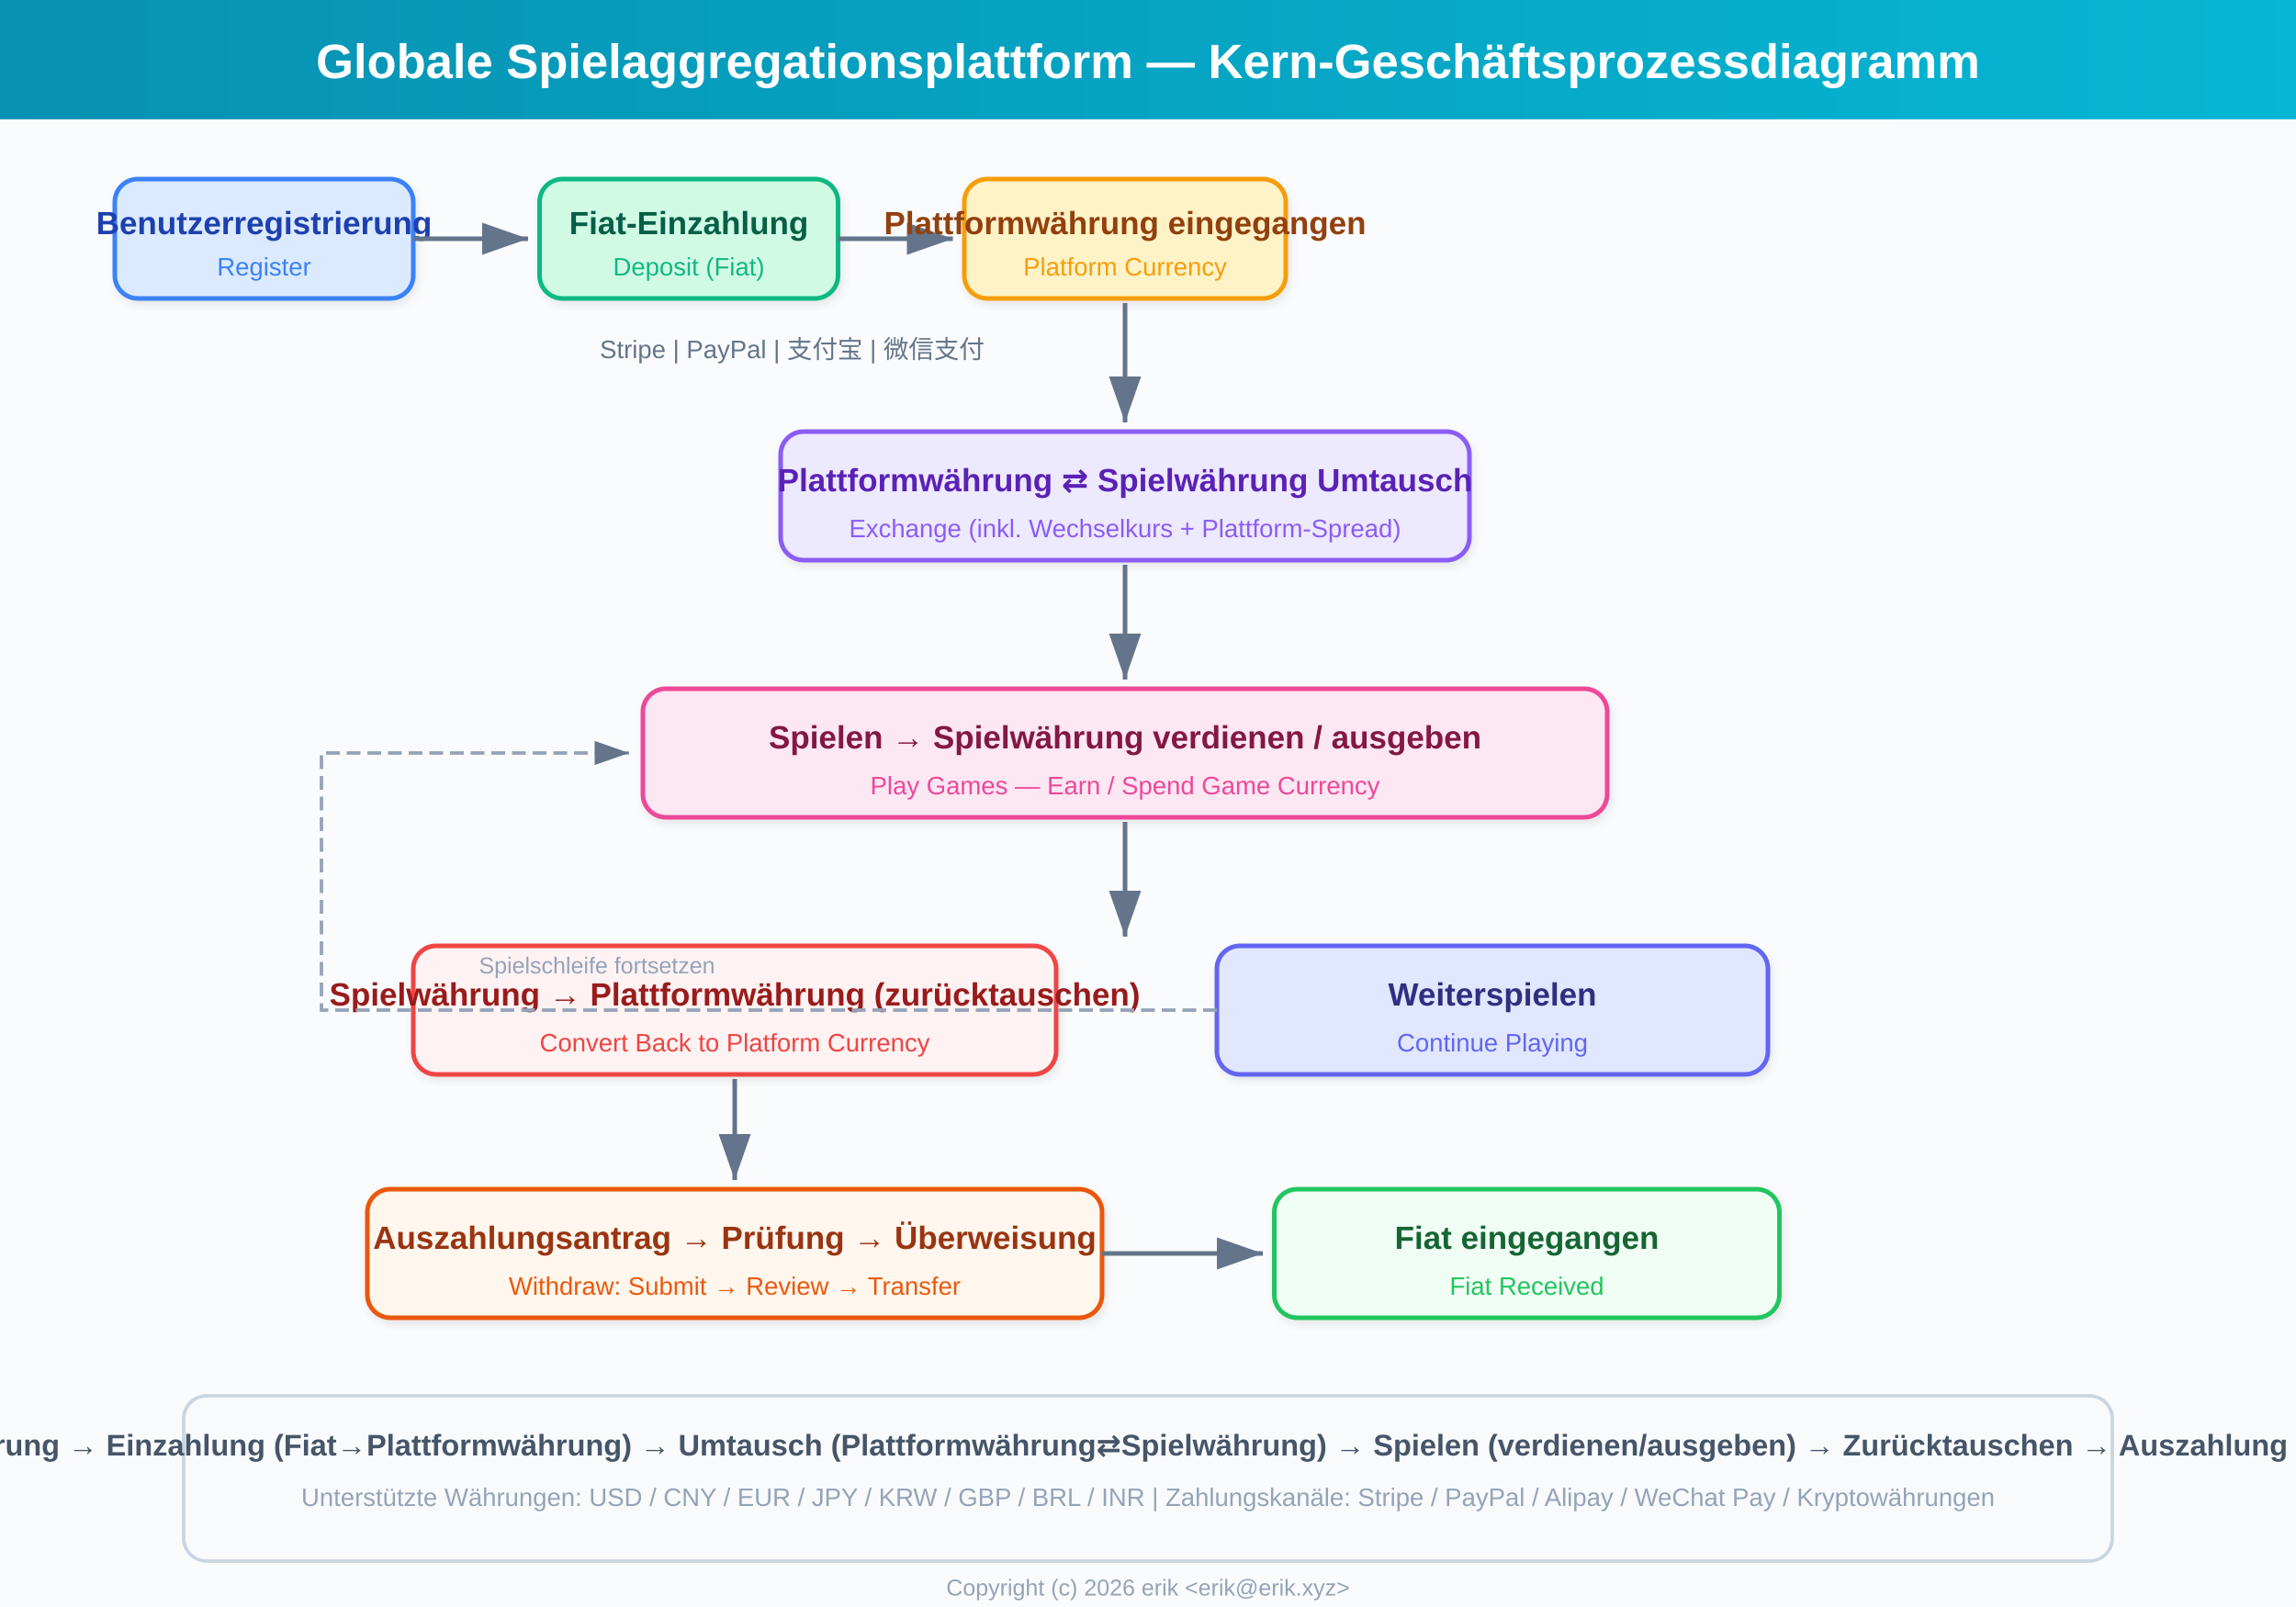
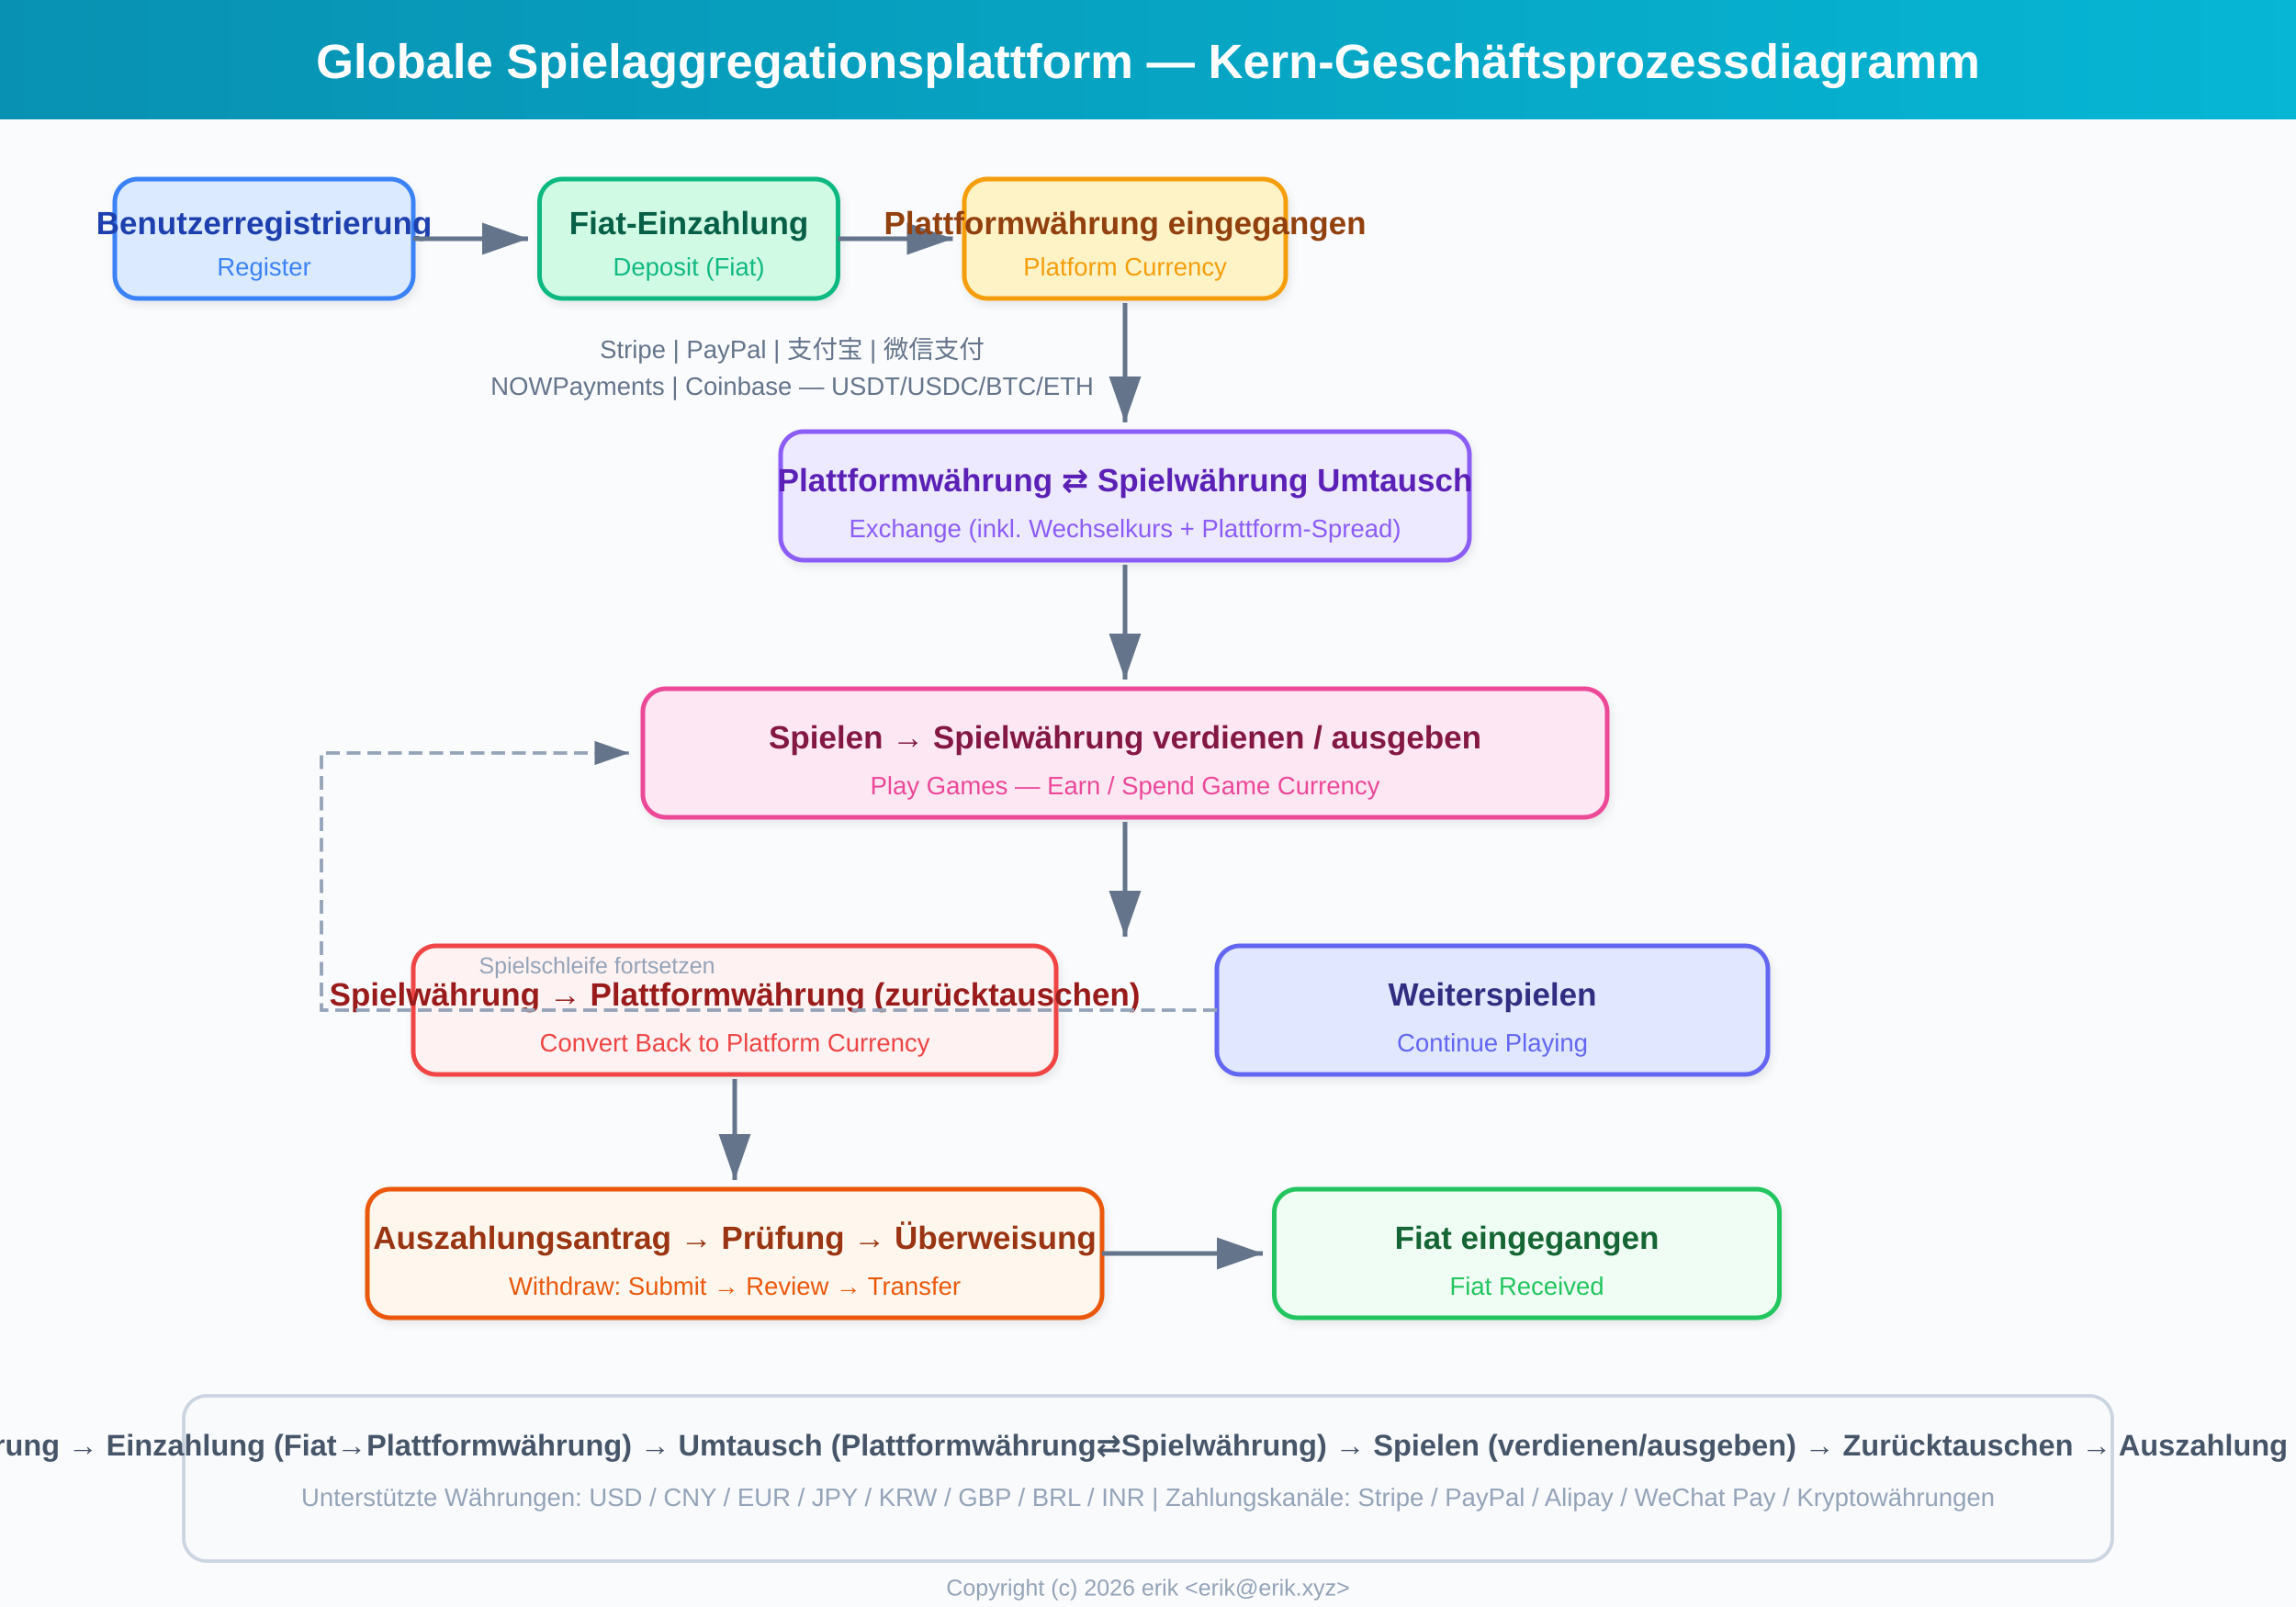
<svg xmlns="http://www.w3.org/2000/svg" viewBox="0 0 1000 700" font-family="Arial, 'Noto Sans SC', 'Noto Sans', sans-serif">
  <defs>
    <marker id="arr" markerWidth="10" markerHeight="7" refX="10" refY="3.5" orient="auto">
      <polygon points="0 0, 10 3.5, 0 7" fill="#64748b" />
    </marker>
    <linearGradient id="hd" x1="0" y1="0" x2="1" y2="0">
      <stop offset="0%" stop-color="#0891b2" />
      <stop offset="100%" stop-color="#06b6d4" />
    </linearGradient>
    <filter id="sh">
      <feDropShadow dx="1" dy="2" stdDeviation="2" flood-opacity=".08" />
    </filter>
  </defs>
  <rect width="1000" height="700" fill="#fafbfc" />
  <rect x="0" y="0" width="1000" height="52" fill="url(#hd)" />
  <text x="500" y="34" text-anchor="middle" fill="#fff" font-size="21" font-weight="bold">Globale Spielaggregationsplattform — Kern-Geschäftsprozessdiagramm</text>
  <rect x="50" y="78" width="130" height="52" rx="10" fill="#dbeafe" stroke="#3b82f6" stroke-width="2" filter="url(#sh)" />
  <text x="115" y="102" text-anchor="middle" fill="#1e40af" font-size="14" font-weight="bold">Benutzerregistrierung</text>
  <text x="115" y="120" text-anchor="middle" fill="#3b82f6" font-size="11">Register</text>
  <line x1="180" y1="104" x2="230" y2="104" stroke="#64748b" stroke-width="2" marker-end="url(#arr)" />
  <rect x="235" y="78" width="130" height="52" rx="10" fill="#d1fae5" stroke="#10b981" stroke-width="2" filter="url(#sh)" />
  <text x="300" y="102" text-anchor="middle" fill="#065f46" font-size="14" font-weight="bold">Fiat-Einzahlung</text>
  <text x="300" y="120" text-anchor="middle" fill="#10b981" font-size="11">Deposit (Fiat)</text>
  <line x1="365" y1="104" x2="415" y2="104" stroke="#64748b" stroke-width="2" marker-end="url(#arr)" />
  <rect x="420" y="78" width="140" height="52" rx="10" fill="#fef3c7" stroke="#f59e0b" stroke-width="2" filter="url(#sh)" />
  <text x="490" y="102" text-anchor="middle" fill="#92400e" font-size="14" font-weight="bold">Plattformwährung eingegangen</text>
  <text x="490" y="120" text-anchor="middle" fill="#f59e0b" font-size="11">Platform Currency</text>
  <text x="345" y="156" text-anchor="middle" fill="#64748b" font-size="11">Stripe | PayPal | 支付宝 | 微信支付</text>
+   <text x="345" y="172" text-anchor="middle" fill="#64748b" font-size="11">NOWPayments | Coinbase — USDT/USDC/BTC/ETH</text>
  <line x1="490" y1="132" x2="490" y2="184" stroke="#64748b" stroke-width="2" marker-end="url(#arr)" />
  <rect x="340" y="188" width="300" height="56" rx="10" fill="#ede9fe" stroke="#8b5cf6" stroke-width="2" filter="url(#sh)" />
  <text x="490" y="214" text-anchor="middle" fill="#5b21b6" font-size="14" font-weight="bold">Plattformwährung ⇄ Spielwährung Umtausch</text>
  <text x="490" y="234" text-anchor="middle" fill="#8b5cf6" font-size="11">Exchange (inkl. Wechselkurs + Plattform-Spread)</text>
  <line x1="490" y1="246" x2="490" y2="296" stroke="#64748b" stroke-width="2" marker-end="url(#arr)" />
  <rect x="280" y="300" width="420" height="56" rx="10" fill="#fce7f3" stroke="#ec4899" stroke-width="2" filter="url(#sh)" />
  <text x="490" y="326" text-anchor="middle" fill="#831843" font-size="14" font-weight="bold">Spielen → Spielwährung verdienen / ausgeben</text>
  <text x="490" y="346" text-anchor="middle" fill="#ec4899" font-size="11">Play Games — Earn / Spend Game Currency</text>
  <line x1="490" y1="358" x2="490" y2="408" stroke="#64748b" stroke-width="2" marker-end="url(#arr)" />
  <rect x="180" y="412" width="280" height="56" rx="10" fill="#fef2f2" stroke="#ef4444" stroke-width="2" filter="url(#sh)" />
  <text x="320" y="438" text-anchor="middle" fill="#991b1b" font-size="14" font-weight="bold">Spielwährung → Plattformwährung (zurücktauschen)</text>
  <text x="320" y="458" text-anchor="middle" fill="#ef4444" font-size="11">Convert Back to Platform Currency</text>
  <rect x="530" y="412" width="240" height="56" rx="10" fill="#e0e7ff" stroke="#6366f1" stroke-width="2" filter="url(#sh)" />
  <text x="650" y="438" text-anchor="middle" fill="#312e81" font-size="14" font-weight="bold">Weiterspielen</text>
  <text x="650" y="458" text-anchor="middle" fill="#6366f1" font-size="11">Continue Playing</text>
  <path d="M 530 440 L 140 440 L 140 328 L 274 328" fill="none" stroke="#94a3b8" stroke-width="1.5" stroke-dasharray="6,3" marker-end="url(#arr)" />
  <text x="260" y="424" text-anchor="middle" fill="#94a3b8" font-size="10">Spielschleife fortsetzen</text>
  <line x1="320" y1="470" x2="320" y2="514" stroke="#64748b" stroke-width="2" marker-end="url(#arr)" />
  <rect x="160" y="518" width="320" height="56" rx="10" fill="#fff7ed" stroke="#ea580c" stroke-width="2" filter="url(#sh)" />
  <text x="320" y="544" text-anchor="middle" fill="#9a3412" font-size="14" font-weight="bold">Auszahlungsantrag → Prüfung → Überweisung</text>
  <text x="320" y="564" text-anchor="middle" fill="#ea580c" font-size="11">Withdraw: Submit → Review → Transfer</text>
  <line x1="480" y1="546" x2="550" y2="546" stroke="#64748b" stroke-width="2" marker-end="url(#arr)" />
  <rect x="555" y="518" width="220" height="56" rx="10" fill="#f0fdf4" stroke="#22c55e" stroke-width="2" filter="url(#sh)" />
  <text x="665" y="544" text-anchor="middle" fill="#166534" font-size="14" font-weight="bold">Fiat eingegangen</text>
  <text x="665" y="564" text-anchor="middle" fill="#22c55e" font-size="11">Fiat Received</text>
  <rect x="80" y="608" width="840" height="72" rx="10" fill="#f8fafc" stroke="#cbd5e1" stroke-width="1.5" />
  <text x="500" y="634" text-anchor="middle" fill="#475569" font-size="13" font-weight="bold">Kern-Kreislauf: Registrierung → Einzahlung (Fiat→Plattformwährung) → Umtausch (Plattformwährung⇄Spielwährung) → Spielen (verdienen/ausgeben) → Zurücktauschen → Auszahlung (Plattformwährung→Fiat)</text>
  <text x="500" y="656" text-anchor="middle" fill="#94a3b8" font-size="11">Unterstützte Währungen: USD / CNY / EUR / JPY / KRW / GBP / BRL / INR  |  Zahlungskanäle: Stripe / PayPal / Alipay / WeChat Pay / Kryptowährungen</text>
  <text x="500" y="695" text-anchor="middle" fill="#94a3b8" font-size="10">Copyright (c) 2026 erik &lt;erik@erik.xyz&gt;</text>
</svg>
